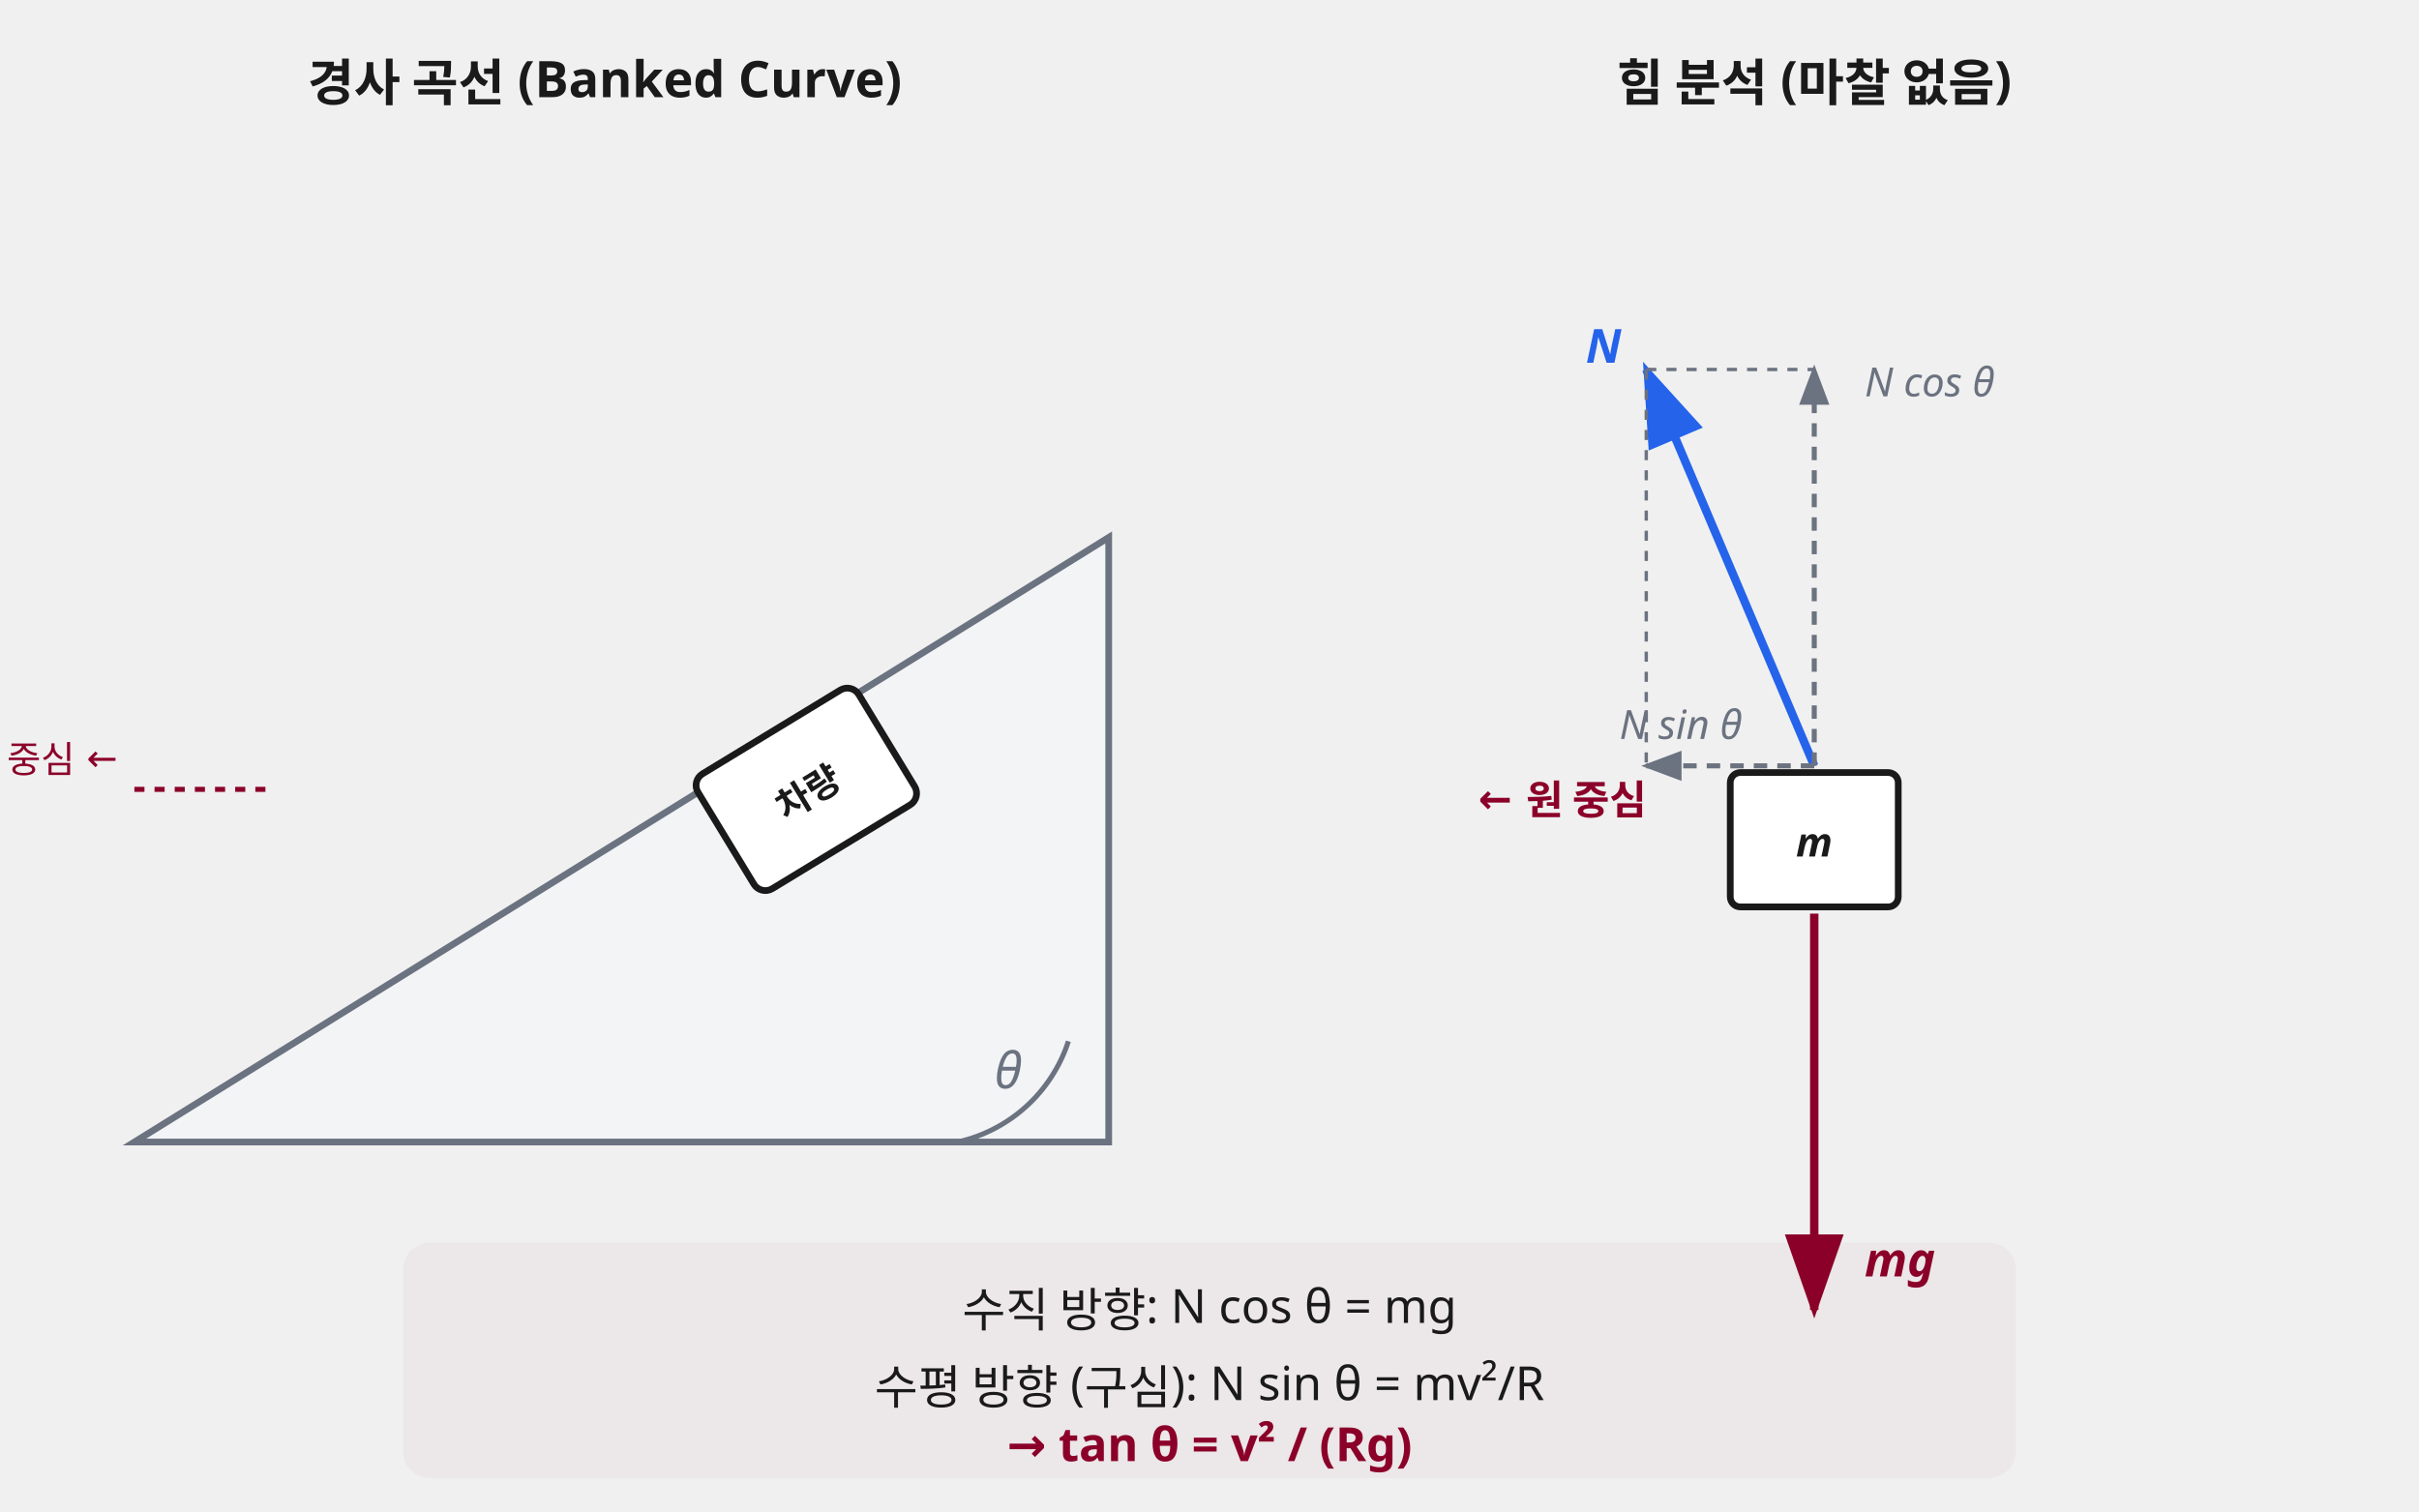
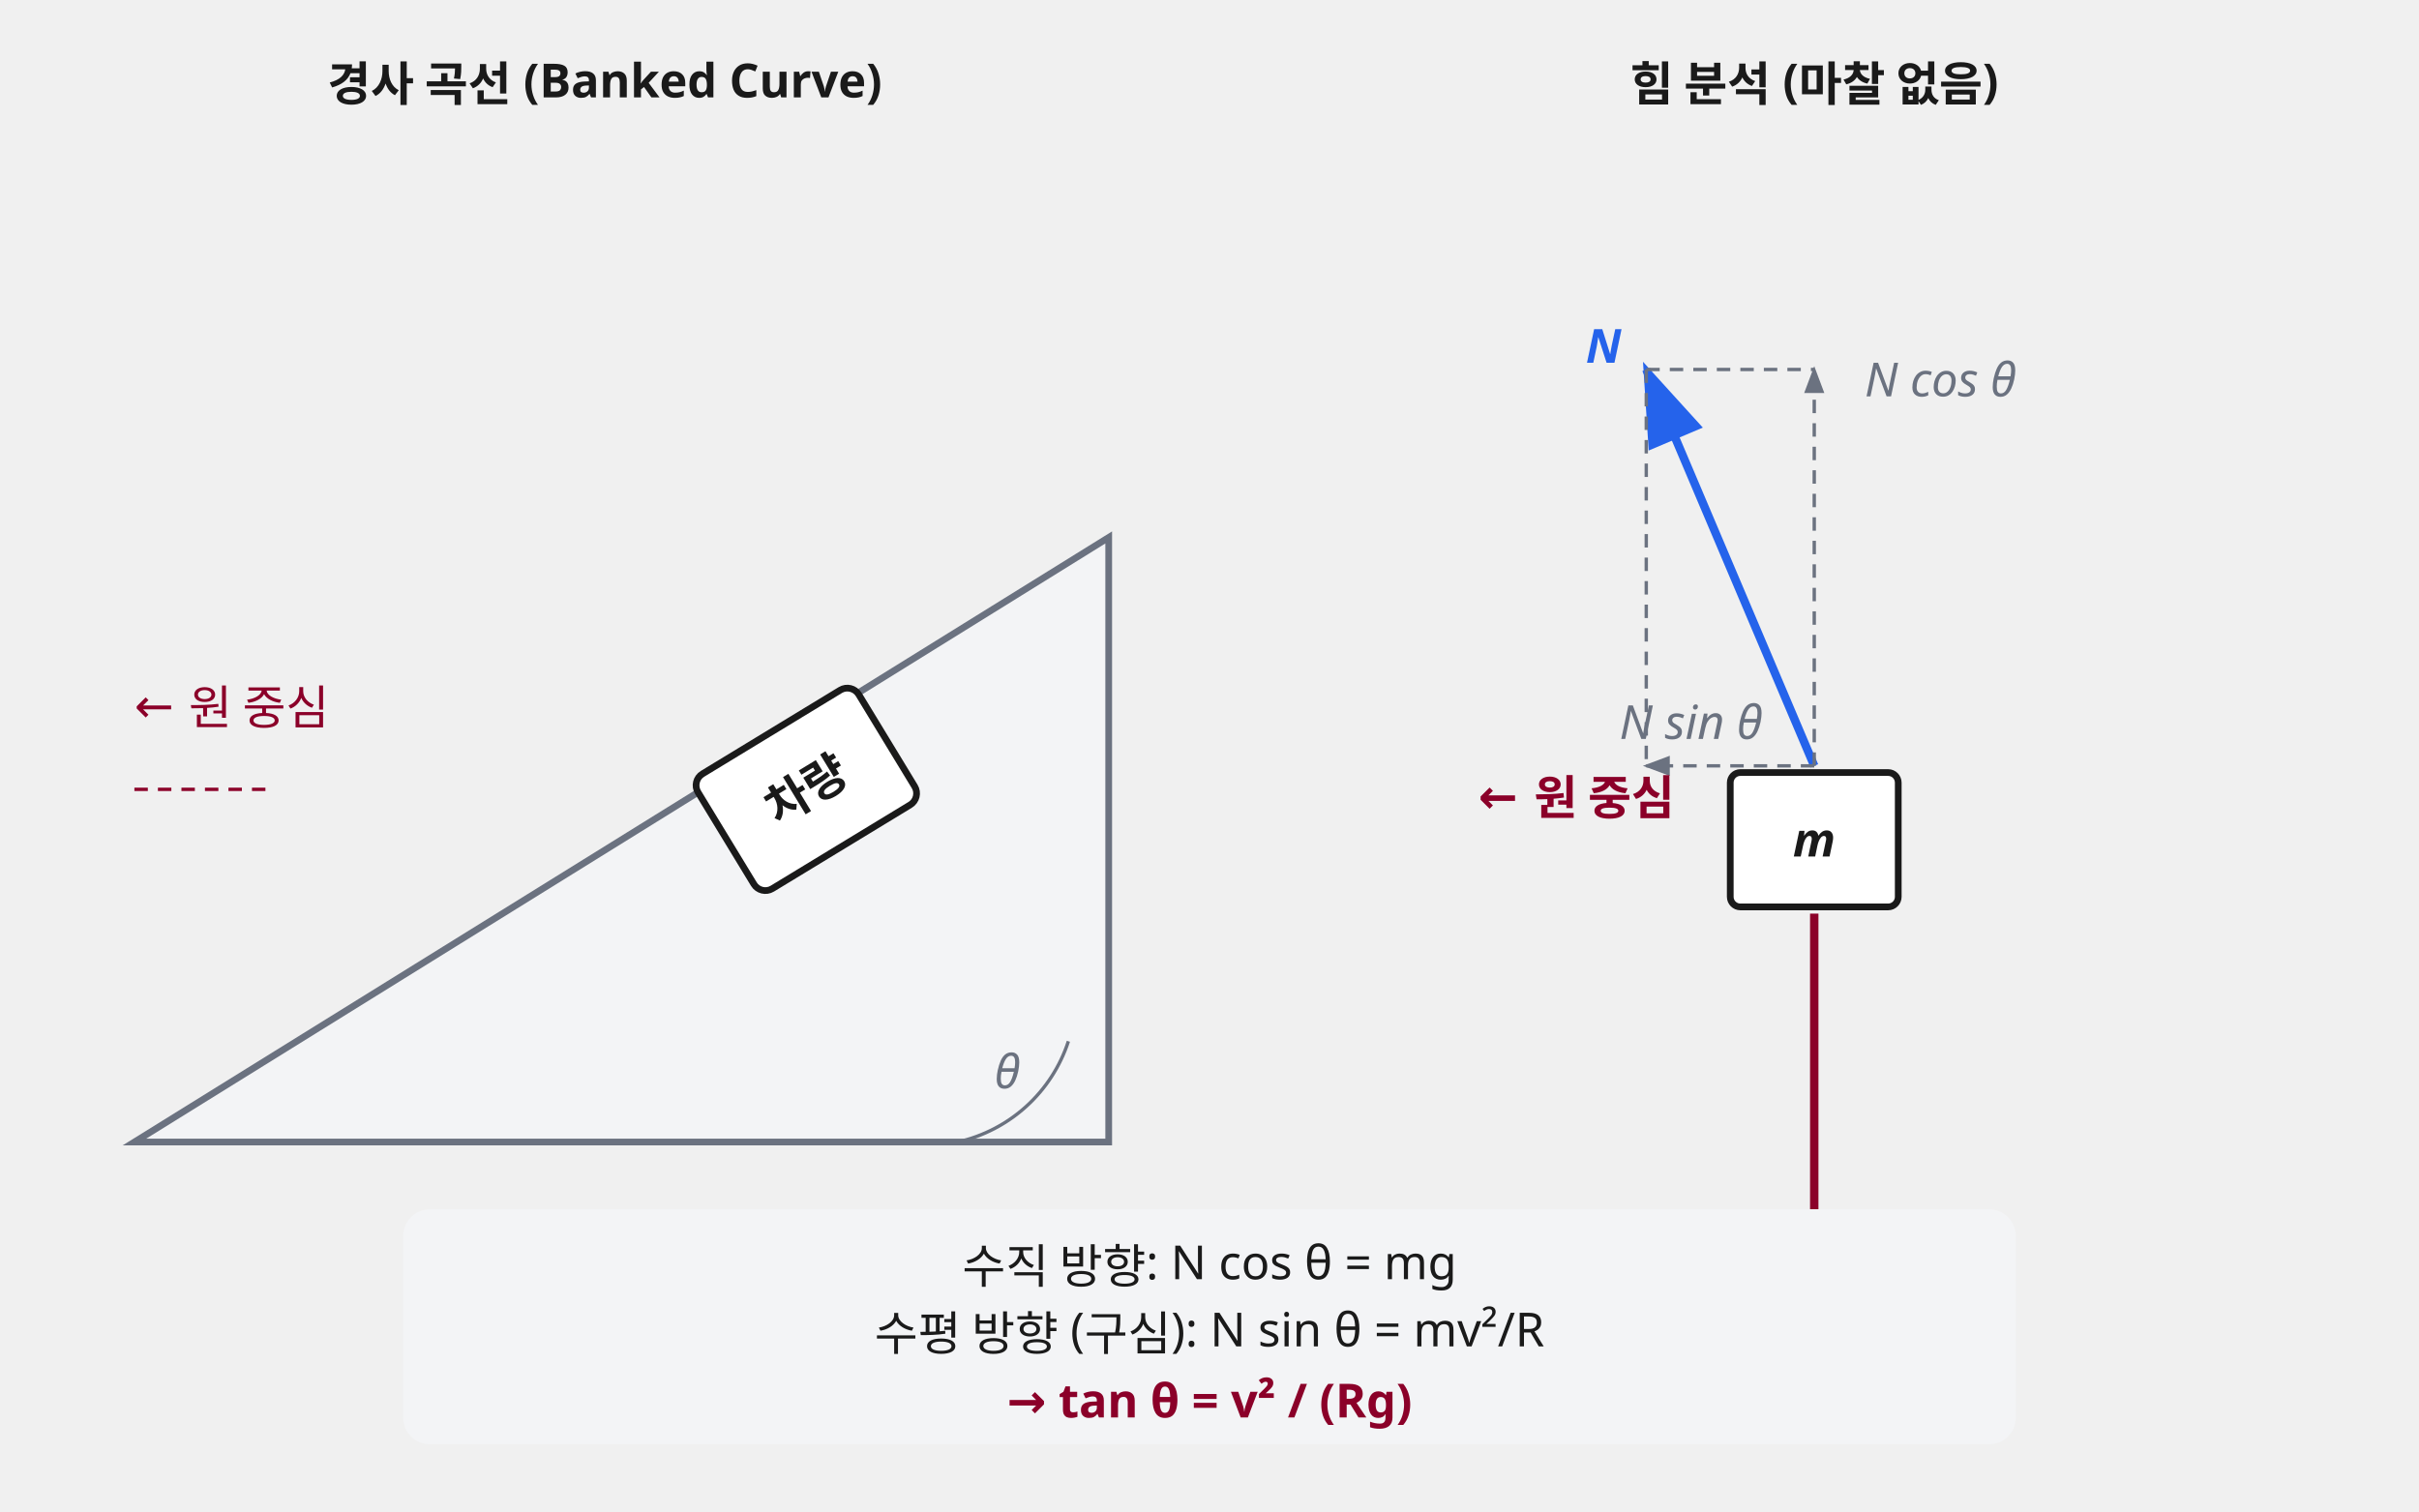
<svg xmlns="http://www.w3.org/2000/svg" viewBox="0 0 720 450" font-family="sans-serif">
  <defs>
    <marker id="ar-red" markerWidth="10" markerHeight="7" refX="9" refY="3.5" orient="auto">
      <polygon points="0 0, 10 3.5, 0 7" fill="#8B0029" />
    </marker>
    <marker id="ar-blue" markerWidth="10" markerHeight="7" refX="9" refY="3.5" orient="auto">
      <polygon points="0 0, 10 3.5, 0 7" fill="#2563EB" />
    </marker>
    <marker id="ar-gray" markerWidth="8" markerHeight="6" refX="7" refY="3" orient="auto">
      <polygon points="0 0, 8 3, 0 6" fill="#6B7280" />
    </marker>
  </defs>
-   <text x="180" y="30" font-size="15" fill="#1a1a1a" text-anchor="middle" font-weight="bold">경사 곡선 (Banked Curve)</text>
+   <text x="180" y="30" font-size="14" fill="#1a1a1a" text-anchor="middle" font-weight="bold">경사 곡선 (Banked Curve)</text>
  <polygon points="40,340 330,340 330,160" fill="#F3F4F6" stroke="#6B7280" stroke-width="2" />
-   <path d="M 285 340 A 45 45 0 0 0 318 310" fill="none" stroke="#6B7280" stroke-width="1.5" />
-   <text x="296" y="324" font-size="15" fill="#6B7280" font-style="italic">θ</text>
+   <path d="M 285 340 A 45 45 0 0 0 318 310" fill="none" stroke="#6B7280" stroke-width="1" />
+   <text x="296" y="324" font-size="14" fill="#6B7280" font-style="italic">θ</text>
  <g transform="translate(240, 235) rotate(-31.3)">
-     <rect x="-28" y="-20" width="56" height="40" fill="white" stroke="#1a1a1a" stroke-width="2" rx="4" />
-     <text x="0" y="5" font-size="11" fill="#1a1a1a" text-anchor="middle" font-weight="bold">차량</text>
+     <rect x="-28" y="-20" width="56" height="40" fill="#FFFFFF" stroke="#1a1a1a" stroke-width="2" rx="4" />
+     <text x="0" y="5" font-size="14" fill="#1a1a1a" text-anchor="middle" font-weight="bold">차량</text>
  </g>
-   <line x1="40" y1="235" x2="80" y2="235" stroke="#8B0029" stroke-width="1.5" stroke-dasharray="3 3" />
-   <text x="35" y="230" font-size="11" fill="#8B0029" text-anchor="end">원 중심 ←</text>
-   <text x="540" y="30" font-size="15" fill="#1a1a1a" text-anchor="middle" font-weight="bold">힘 분석 (마찰 없음)</text>
-   <rect x="515" y="230" width="50" height="40" fill="white" stroke="#1a1a1a" stroke-width="2" rx="3" />
-   <text x="540" y="255" font-size="12" fill="#1a1a1a" text-anchor="middle" font-weight="bold" font-style="italic">m</text>
+   <line x1="40" y1="235" x2="80" y2="235" stroke="#8B0029" stroke-width="1" stroke-dasharray="4 3" />
+   <text x="40" y="215" font-size="14" fill="#8B0029" text-anchor="start">← 원 중심</text>
+   <text x="540" y="30" font-size="14" fill="#1a1a1a" text-anchor="middle" font-weight="bold">힘 분석 (마찰 없음)</text>
+   <rect x="515" y="230" width="50" height="40" fill="#FFFFFF" stroke="#1a1a1a" stroke-width="2" rx="3" />
+   <text x="540" y="255" font-size="14" fill="#1a1a1a" text-anchor="middle" font-weight="bold" font-style="italic">m</text>
  <line x1="540" y1="272" x2="540" y2="390" stroke="#8B0029" stroke-width="2.5" marker-end="url(#ar-red)" />
  <text x="555" y="380" font-size="14" fill="#8B0029" font-weight="bold" font-style="italic">mg</text>
  <line x1="540" y1="228" x2="490" y2="110" stroke="#2563EB" stroke-width="2.5" marker-end="url(#ar-blue)" />
  <text x="472" y="108" font-size="14" fill="#2563EB" font-weight="bold" font-style="italic">N</text>
-   <line x1="540" y1="228" x2="540" y2="110" stroke="#6B7280" stroke-width="1.5" stroke-dasharray="4 3" marker-end="url(#ar-gray)" />
-   <text x="555" y="118" font-size="12" fill="#6B7280" font-style="italic">N cos θ</text>
-   <line x1="490" y1="110" x2="540" y2="110" stroke="#6B7280" stroke-width="1" stroke-dasharray="3 3" />
-   <line x1="540" y1="228" x2="490" y2="228" stroke="#6B7280" stroke-width="1.5" stroke-dasharray="4 3" marker-end="url(#ar-gray)" />
-   <text x="482" y="220" font-size="12" fill="#6B7280" font-style="italic">N sin θ</text>
-   <line x1="490" y1="110" x2="490" y2="228" stroke="#6B7280" stroke-width="1" stroke-dasharray="3 3" />
-   <text x="440" y="242" font-size="12" fill="#8B0029" font-weight="bold">← 원 중심</text>
-   <rect x="120" y="370" width="480" height="70" fill="rgba(139,0,41,0.04)" rx="8" />
-   <text x="360" y="395" font-size="14" fill="#1a1a1a" text-anchor="middle">수직 방향: N cos θ = mg</text>
-   <text x="360" y="418" font-size="14" fill="#1a1a1a" text-anchor="middle">수평 방향 (구심): N sin θ = mv²/R</text>
-   <text x="360" y="435" font-size="14" fill="#8B0029" text-anchor="middle" font-weight="bold">→  tan θ = v² / (Rg)</text>
+   <line x1="540" y1="228" x2="540" y2="110" stroke="#6B7280" stroke-width="1" stroke-dasharray="4 3" marker-end="url(#ar-gray)" />
+   <text x="555" y="118" font-size="14" fill="#6B7280" font-style="italic">N cos θ</text>
+   <line x1="490" y1="110" x2="540" y2="110" stroke="#6B7280" stroke-width="1" stroke-dasharray="4 3" />
+   <line x1="540" y1="228" x2="490" y2="228" stroke="#6B7280" stroke-width="1" stroke-dasharray="4 3" marker-end="url(#ar-gray)" />
+   <text x="482" y="220" font-size="14" fill="#6B7280" font-style="italic">N sin θ</text>
+   <line x1="490" y1="110" x2="490" y2="228" stroke="#6B7280" stroke-width="1" stroke-dasharray="4 3" />
+   <text x="440" y="242" font-size="14" fill="#8B0029" font-weight="bold">← 원 중심</text>
+   <rect x="120" y="360" width="480" height="70" fill="#F3F4F6" rx="8" />
+   <text x="360" y="382" font-size="14" fill="#1a1a1a" text-anchor="middle">수직 방향: N cos θ = mg</text>
+   <text x="360" y="402" font-size="14" fill="#1a1a1a" text-anchor="middle">수평 방향 (구심): N sin θ = mv²/R</text>
+   <text x="360" y="422" font-size="14" fill="#8B0029" text-anchor="middle" font-weight="bold">→  tan θ = v² / (Rg)</text>
</svg>
